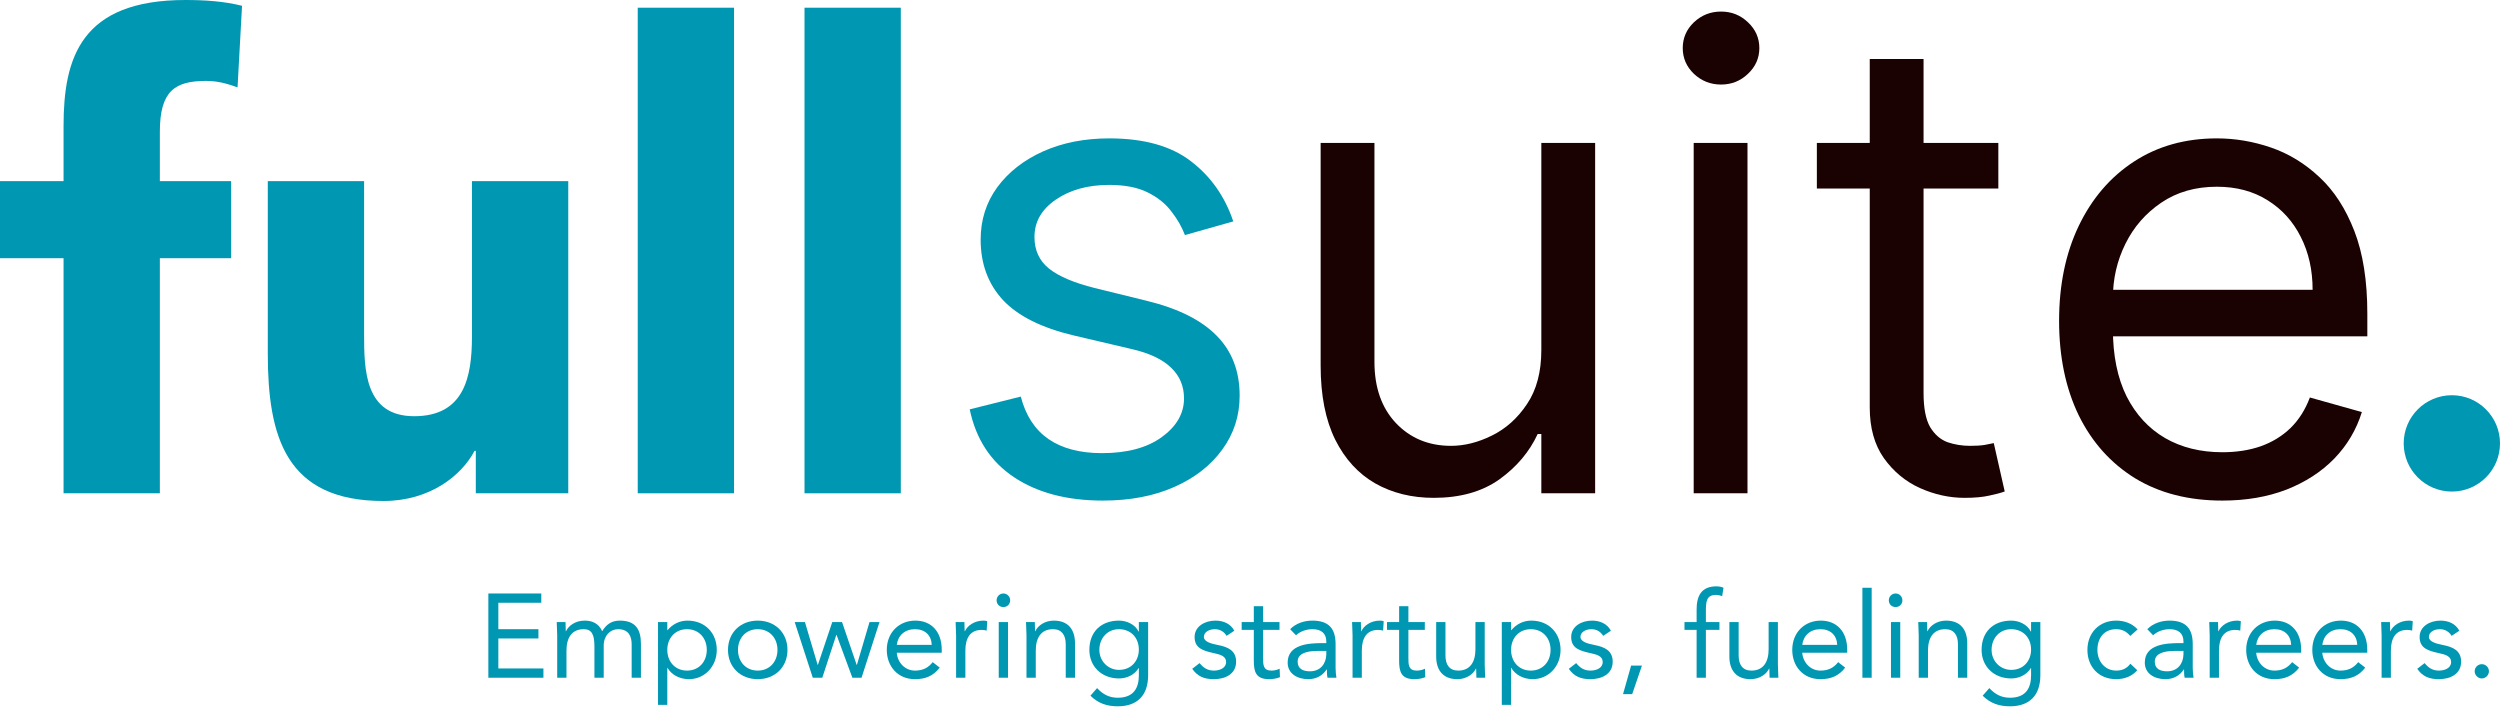
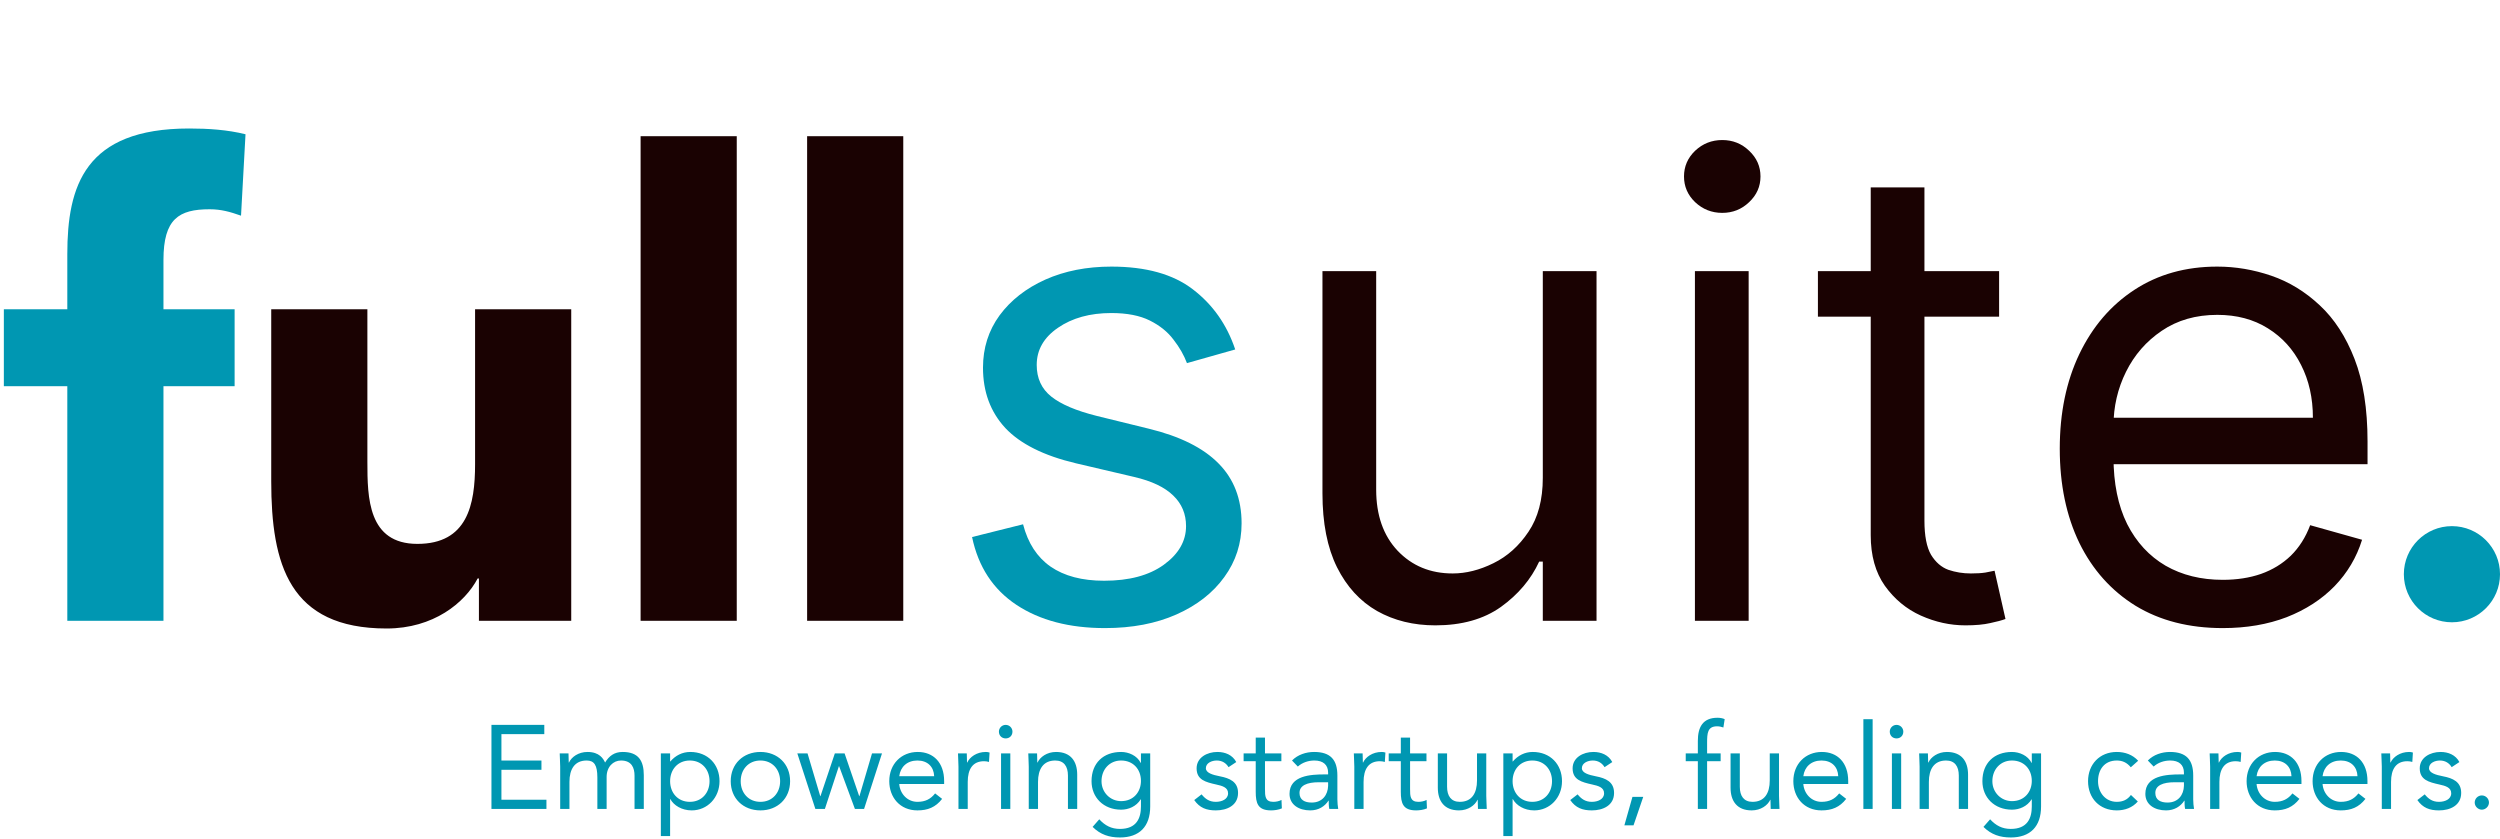
- <svg xmlns="http://www.w3.org/2000/svg" width="6796" height="1920" viewBox="0 0 6796 1920" fill="none">
-   <path d="M172.78 1340.95V701.903H0V492.38H172.78V342.221C172.78 157.142 219.901 0 504.377 0C556.735 0 609.092 3.492 657.959 15.714L645.742 237.46C616.073 226.984 591.64 219.999 560.225 219.999C476.453 219.999 434.567 246.19 434.567 357.936V492.38H628.29V701.903H434.567V1340.95H172.78Z" fill="#0097B2" />
-   <path d="M1544.75 492.38V1340.95H1293.43V1225.71H1289.94C1255.04 1292.06 1169.52 1361.9 1042.12 1361.9C776.84 1361.9 727.973 1187.3 727.973 960.315V492.38H989.761V907.934C989.761 1005.71 991.506 1131.43 1125.89 1131.43C1262.02 1131.43 1282.96 1024.92 1282.96 914.918V492.38H1544.75Z" fill="#0097B2" />
-   <path d="M1733.62 1340.95V20.952H1995.41V1340.95H1733.62Z" fill="#0097B2" />
-   <path d="M2186.97 1340.95V20.952H2448.76V1340.95H2186.97Z" fill="#0097B2" />
-   <path d="M3352.51 601.864L3221.12 639.066C3212.86 617.158 3200.67 595.87 3184.56 575.202C3168.86 554.121 3147.37 536.76 3120.1 523.119C3092.83 509.478 3057.92 502.657 3015.36 502.657C2957.1 502.657 2908.56 516.092 2869.72 542.96C2831.29 569.415 2812.08 603.104 2812.08 644.026C2812.08 680.402 2825.3 709.13 2851.74 730.212C2878.19 751.293 2919.5 768.861 2975.7 782.915L3117 817.637C3202.12 838.305 3265.54 869.927 3307.27 912.503C3349 954.665 3369.86 1009.02 3369.86 1075.57C3369.86 1130.14 3354.16 1178.91 3322.76 1221.9C3291.77 1264.89 3248.39 1298.79 3192.61 1323.59C3136.83 1348.39 3071.97 1360.79 2998.01 1360.79C2900.91 1360.79 2820.55 1339.71 2756.92 1297.55C2693.29 1255.38 2653.01 1193.79 2636.07 1112.78L2774.89 1078.05C2788.11 1129.31 2813.11 1167.75 2849.88 1193.38C2887.07 1219.01 2935.62 1231.82 2995.53 1231.82C3063.7 1231.82 3117.83 1217.35 3157.91 1188.42C3198.4 1159.07 3218.64 1123.94 3218.64 1083.01C3218.64 1049.94 3207.07 1022.25 3183.94 999.928C3160.8 977.193 3125.26 960.246 3077.34 949.085L2918.68 911.883C2831.5 891.215 2767.46 859.18 2726.55 815.777C2686.06 771.961 2665.81 717.191 2665.81 651.467C2665.81 597.73 2680.9 550.194 2711.06 508.858C2741.63 467.522 2783.16 435.073 2835.63 411.512C2888.52 387.95 2948.43 376.17 3015.36 376.17C3109.56 376.17 3183.52 396.838 3237.24 438.174C3291.36 479.509 3329.79 534.073 3352.51 601.864Z" fill="#0097B2" />
-   <path d="M4189.96 951.565V388.57H4336.23V1340.95H4189.96V1179.74H4180.05C4157.74 1228.1 4123.03 1269.23 4075.93 1303.13C4028.83 1336.61 3969.33 1353.35 3897.44 1353.35C3837.94 1353.35 3785.05 1340.33 3738.78 1314.29C3692.5 1287.83 3656.14 1248.15 3629.7 1195.24C3603.26 1141.92 3590.03 1074.75 3590.03 993.728V388.57H3736.3V983.807C3736.3 1053.25 3755.72 1108.64 3794.56 1149.98C3833.81 1191.31 3883.8 1211.98 3944.54 1211.98C3980.9 1211.98 4017.88 1202.68 4055.48 1184.08C4093.49 1165.48 4125.3 1136.96 4150.92 1098.51C4176.95 1060.07 4189.96 1011.09 4189.96 951.565Z" fill="#1A0202" />
-   <path d="M4604.12 1340.95V388.57H4750.38V1340.95H4604.12ZM4678.49 229.841C4649.98 229.841 4625.4 220.127 4604.74 200.699C4584.49 181.271 4574.37 157.916 4574.37 130.635C4574.37 103.353 4584.49 79.998 4604.74 60.57C4625.4 41.142 4649.98 31.428 4678.49 31.428C4707 31.428 4731.38 41.142 4751.62 60.57C4772.28 79.998 4782.61 103.353 4782.61 130.635C4782.61 157.916 4772.28 181.271 4751.62 200.699C4731.38 220.127 4707 229.841 4678.49 229.841Z" fill="#1A0202" />
-   <path d="M5432.28 388.57V512.578H4938.95V388.57H5432.28ZM5082.73 160.396H5229V1068.13C5229 1109.47 5234.99 1140.47 5246.97 1161.14C5259.36 1181.39 5275.06 1195.03 5294.07 1202.06C5313.49 1208.67 5333.94 1211.98 5355.43 1211.98C5371.54 1211.98 5384.76 1211.15 5395.09 1209.5C5405.42 1207.43 5413.68 1205.78 5419.88 1204.54L5449.63 1335.99C5439.71 1339.71 5425.87 1343.43 5408.11 1347.15C5390.34 1351.28 5367.82 1353.35 5340.55 1353.35C5299.23 1353.35 5258.74 1344.46 5219.08 1326.69C5179.83 1308.91 5147.19 1281.84 5121.16 1245.46C5095.54 1209.09 5082.73 1163.2 5082.73 1107.81V160.396Z" fill="#1A0202" />
-   <path d="M6041.19 1360.79C5949.47 1360.79 5870.35 1340.54 5803.82 1300.03C5737.72 1259.1 5686.69 1202.06 5650.74 1128.9C5615.21 1055.32 5597.44 969.753 5597.44 872.2C5597.44 774.648 5615.21 688.669 5650.74 614.264C5686.69 539.446 5736.68 481.163 5800.73 439.414C5865.18 397.251 5940.38 376.17 6026.32 376.17C6075.9 376.17 6124.86 384.437 6173.2 400.971C6221.54 417.506 6265.55 444.374 6305.21 481.576C6344.88 518.365 6376.48 567.141 6400.03 627.905C6423.59 688.669 6435.36 763.487 6435.36 852.359V914.363H5701.56V787.875H6286.62C6286.62 734.138 6275.88 686.189 6254.39 644.026C6233.32 601.864 6203.16 568.588 6163.91 544.2C6125.07 519.812 6079.21 507.618 6026.32 507.618C5968.06 507.618 5917.65 522.085 5875.1 551.021C5832.95 579.542 5800.52 616.745 5777.79 662.627C5755.07 708.51 5743.71 757.7 5743.71 810.196V894.522C5743.71 966.446 5756.1 1027.42 5780.89 1077.43C5806.1 1127.04 5841.01 1164.86 5885.63 1190.9C5930.26 1216.53 5982.11 1229.34 6041.19 1229.34C6079.62 1229.34 6114.32 1223.97 6145.31 1213.22C6176.71 1202.06 6203.78 1185.53 6226.5 1163.62C6249.23 1141.3 6266.79 1113.6 6279.18 1080.53L6420.49 1120.22C6405.61 1168.17 6380.62 1210.33 6345.5 1246.7C6310.38 1282.67 6266.99 1310.77 6215.35 1331.03C6163.7 1350.87 6105.65 1360.79 6041.19 1360.79Z" fill="#1A0202" />
-   <path d="M6796 1205.31C6796 1277.63 6737.4 1336.26 6665.11 1336.26C6592.82 1336.26 6534.21 1277.63 6534.21 1205.31C6534.21 1132.99 6592.82 1074.36 6665.11 1074.36C6737.4 1074.36 6796 1132.99 6796 1205.31Z" fill="#0097B2" />
-   <path d="M1327.54 1842.36V1613.33H1471.43V1638.56H1354.7V1710.38H1463.67V1735.61H1354.7V1817.13H1477.25V1842.36H1327.54Z" fill="#0097B2" />
-   <path d="M1514.69 1842.36V1726.88C1514.69 1712.96 1513.39 1701 1513.39 1690.97H1537.32C1537.32 1699.05 1537.97 1707.47 1537.97 1715.88H1538.61C1545.41 1701 1564.16 1687.09 1589.06 1687.09C1621.72 1687.09 1632.06 1705.52 1636.91 1715.88C1647.91 1698.08 1661.81 1687.09 1684.77 1687.09C1728.1 1687.09 1742.32 1711.35 1742.32 1750.49V1842.36H1717.1V1751.78C1717.1 1730.76 1709.67 1710.38 1680.24 1710.38C1658.9 1710.38 1641.12 1727.85 1641.12 1755.02V1842.36H1615.89V1756.64C1615.89 1723.32 1607.49 1710.38 1586.79 1710.38C1554.14 1710.38 1539.91 1733.99 1539.91 1768.61V1842.36H1514.69Z" fill="#0097B2" />
-   <path d="M1788.74 1916.12V1690.97H1813.97V1712.97H1814.61C1828.52 1696.79 1846.95 1687.09 1868.93 1687.09C1916.47 1687.09 1948.48 1720.73 1948.48 1766.66C1948.48 1811.95 1915.17 1846.24 1872.82 1846.24C1845.65 1846.24 1823.99 1832.66 1814.61 1815.51H1813.97V1916.12H1788.74ZM1813.97 1766.66C1813.97 1798.37 1834.98 1822.95 1867.64 1822.95C1900.3 1822.95 1921.32 1798.37 1921.32 1766.66C1921.32 1734.96 1900.3 1710.38 1867.64 1710.38C1834.98 1710.38 1813.97 1734.96 1813.97 1766.66Z" fill="#0097B2" />
-   <path d="M1978.98 1766.66C1978.98 1719.43 2013.25 1687.09 2059.82 1687.09C2106.38 1687.09 2140.65 1719.43 2140.65 1766.66C2140.65 1813.89 2106.38 1846.24 2059.82 1846.24C2013.25 1846.24 1978.98 1813.89 1978.98 1766.66ZM2006.14 1766.66C2006.14 1798.37 2027.16 1822.95 2059.82 1822.95C2092.47 1822.95 2113.49 1798.37 2113.49 1766.66C2113.49 1734.96 2092.47 1710.38 2059.82 1710.38C2027.16 1710.38 2006.14 1734.96 2006.14 1766.66Z" fill="#0097B2" />
-   <path d="M2390.84 1690.97L2342.02 1842.36H2317.12L2274.11 1725.9H2273.47L2235.31 1842.36H2209.45L2160.3 1690.97H2188.1L2222.7 1807.42H2223.35L2262.47 1690.97H2288.99L2328.76 1807.42H2329.41L2363.68 1690.97H2390.84Z" fill="#0097B2" />
-   <path d="M2535.45 1799.98L2554.53 1814.87C2536.74 1837.83 2515.4 1846.24 2487.27 1846.24C2439.74 1846.24 2410.64 1810.66 2410.64 1766.66C2410.64 1719.76 2443.62 1687.09 2488.24 1687.09C2530.92 1687.09 2560.02 1716.2 2560.02 1766.34V1774.43H2437.8C2439.74 1800.63 2459.78 1822.95 2487.27 1822.95C2508.93 1822.95 2523.48 1815.19 2535.45 1799.98ZM2437.8 1753.08H2532.86C2531.89 1727.52 2515.08 1710.38 2487.27 1710.38C2459.46 1710.38 2441.03 1727.52 2437.8 1753.08Z" fill="#0097B2" />
-   <path d="M2599.04 1842.36V1726.88C2599.04 1712.96 2597.75 1701 2597.75 1690.97H2621.67C2621.67 1699.05 2622.32 1707.47 2622.32 1715.88H2622.97C2629.76 1701 2648.51 1687.09 2673.41 1687.09C2676.64 1687.09 2680.2 1687.41 2683.76 1688.7L2682.14 1714.26C2677.94 1712.97 2673.09 1712.32 2668.56 1712.32C2637.84 1712.32 2624.26 1733.99 2624.26 1768.61V1842.36H2599.04Z" fill="#0097B2" />
-   <path d="M2714.98 1842.36V1690.97H2740.2V1842.36H2714.98ZM2709.16 1631.77C2709.16 1621.74 2717.24 1613.33 2727.59 1613.33C2737.94 1613.33 2746.02 1621.74 2746.02 1631.77C2746.02 1642.44 2738.26 1650.21 2727.59 1650.21C2716.92 1650.21 2709.16 1642.44 2709.16 1631.77Z" fill="#0097B2" />
-   <path d="M2790.4 1842.36V1726.88C2790.4 1712.96 2789.1 1701 2789.1 1690.97H2813.03C2813.03 1699.05 2813.68 1707.47 2813.68 1715.88H2814.32C2821.11 1701 2839.87 1687.09 2864.77 1687.09C2904.54 1687.09 2922.32 1712.32 2922.32 1748.87V1842.36H2897.1V1751.46C2897.1 1726.23 2886.11 1710.38 2862.5 1710.38C2829.84 1710.38 2815.62 1733.99 2815.62 1768.61V1842.36H2790.4Z" fill="#0097B2" />
-   <path d="M3121.07 1690.97V1835.57C3121.07 1890.24 3091.65 1920 3038.62 1920C3009.19 1920 2985.59 1912.24 2964.25 1891.21L2982.36 1870.51C2998.2 1887.65 3015.34 1896.71 3038.62 1896.71C3083.89 1896.71 3095.85 1867.59 3095.85 1835.57V1816.16H3095.2C3083.24 1835.57 3061.9 1844.3 3041.85 1844.3C2994.32 1844.3 2961.34 1811.31 2961.34 1766.66C2961.34 1717.17 2993.67 1687.09 3041.85 1687.09C3062.22 1687.09 3085.18 1696.79 3095.2 1716.85H3095.85V1690.97H3121.07ZM2988.5 1766.66C2988.5 1797.4 3012.43 1821.01 3041.85 1821.01C3076.45 1821.01 3095.85 1795.13 3095.85 1766.02C3095.85 1733.35 3073.86 1710.38 3041.85 1710.38C3010.16 1710.38 2988.5 1734.96 2988.5 1766.66Z" fill="#0097B2" />
-   <path d="M3240.92 1818.1L3260.97 1802.57C3270.99 1814.86 3281.99 1822.95 3299.77 1822.95C3315.61 1822.95 3333.07 1816.16 3333.07 1799.66C3333.07 1783.49 3316.91 1779.28 3300.74 1775.72C3271.96 1769.25 3247.39 1763.11 3247.39 1731.73C3247.39 1702.29 3275.84 1687.09 3303.97 1687.09C3325.31 1687.09 3345.04 1695.17 3355.39 1714.58L3334.37 1728.49C3327.9 1717.82 3317.23 1710.38 3302.36 1710.38C3288.45 1710.38 3272.61 1717.17 3272.61 1731.4C3272.61 1744.02 3290.72 1749.52 3310.76 1753.4C3337.6 1758.58 3360.24 1768.28 3360.24 1798.69C3360.24 1832.98 3329.84 1846.24 3299.77 1846.24C3274.22 1846.24 3255.79 1839.45 3240.92 1818.1Z" fill="#0097B2" />
-   <path d="M3478.19 1690.97V1712.32H3433.56V1788.02C3433.56 1807.42 3433.89 1822.95 3456.2 1822.95C3463.64 1822.95 3471.72 1821.33 3478.51 1817.78L3479.48 1840.74C3470.75 1844.63 3459.43 1846.24 3450.06 1846.24C3414.16 1846.24 3408.34 1826.83 3408.34 1795.46V1712.32H3375.36V1690.97H3408.34V1647.94H3433.56V1690.97H3478.19Z" fill="#0097B2" />
-   <path d="M3522.99 1726.88L3507.15 1710.38C3522.67 1694.53 3545.3 1687.09 3567.29 1687.09C3611.91 1687.09 3630.67 1708.44 3630.67 1751.14V1816.16C3630.67 1824.89 3631.64 1834.6 3632.93 1842.36H3608.68C3607.06 1835.57 3607.06 1826.19 3607.06 1819.72H3606.41C3596.39 1835.25 3579.58 1846.24 3556.62 1846.24C3525.9 1846.24 3500.36 1830.72 3500.36 1801.28C3500.36 1751.14 3558.56 1748.23 3595.74 1748.23H3605.44V1743.7C3605.44 1721.7 3591.54 1710.38 3567.94 1710.38C3551.77 1710.38 3534.95 1715.88 3522.99 1726.88ZM3605.44 1769.58H3580.22C3548.21 1769.58 3527.52 1778.31 3527.52 1798.69C3527.52 1817.78 3541.74 1824.89 3560.82 1824.89C3589.92 1824.89 3604.8 1803.87 3605.44 1779.28V1769.58Z" fill="#0097B2" />
-   <path d="M3676.76 1842.36V1726.88C3676.76 1712.96 3675.47 1701 3675.47 1690.97H3699.39C3699.39 1699.05 3700.04 1707.47 3700.04 1715.88H3700.69C3707.48 1701 3726.23 1687.09 3751.13 1687.09C3754.36 1687.09 3757.92 1687.41 3761.48 1688.7L3759.86 1714.26C3755.66 1712.97 3750.81 1712.32 3746.28 1712.32C3715.56 1712.32 3701.98 1733.99 3701.98 1768.61V1842.36H3676.76Z" fill="#0097B2" />
-   <path d="M3873.21 1690.97V1712.32H3828.59V1788.02C3828.59 1807.42 3828.92 1822.95 3851.23 1822.95C3858.66 1822.95 3866.75 1821.33 3873.54 1817.78L3874.51 1840.74C3865.78 1844.63 3854.46 1846.24 3845.08 1846.24C3809.19 1846.24 3803.37 1826.83 3803.37 1795.46V1712.32H3770.39V1690.97H3803.37V1647.94H3828.59V1690.97H3873.21Z" fill="#0097B2" />
-   <path d="M4036.04 1690.97V1806.45C4036.04 1820.36 4037.33 1832.33 4037.33 1842.36H4013.41C4013.41 1834.27 4012.76 1825.86 4012.76 1817.45H4012.11C4005.32 1832.33 3986.57 1846.24 3961.67 1846.24C3921.9 1846.24 3904.11 1821.01 3904.11 1784.46V1690.97H3929.34V1781.87C3929.34 1807.1 3940.33 1822.95 3963.93 1822.95C3996.59 1822.95 4010.82 1799.34 4010.82 1764.72V1690.97H4036.04Z" fill="#0097B2" />
-   <path d="M4082.49 1916.12V1690.97H4107.71V1712.97H4108.36C4122.27 1696.79 4140.7 1687.09 4162.68 1687.09C4210.22 1687.09 4242.23 1720.73 4242.23 1766.66C4242.23 1811.95 4208.92 1846.24 4166.56 1846.24C4139.4 1846.24 4117.74 1832.66 4108.36 1815.51H4107.71V1916.12H4082.49ZM4107.71 1766.66C4107.71 1798.37 4128.73 1822.95 4161.39 1822.95C4194.05 1822.95 4215.07 1798.37 4215.07 1766.66C4215.07 1734.96 4194.05 1710.38 4161.39 1710.38C4128.73 1710.38 4107.71 1734.96 4107.71 1766.66Z" fill="#0097B2" />
-   <path d="M4264.64 1818.1L4284.69 1802.57C4294.72 1814.86 4305.71 1822.95 4323.49 1822.95C4339.34 1822.95 4356.8 1816.16 4356.8 1799.66C4356.8 1783.49 4340.63 1779.28 4324.46 1775.72C4295.69 1769.25 4271.11 1763.11 4271.11 1731.73C4271.11 1702.29 4299.57 1687.09 4327.7 1687.09C4349.04 1687.09 4368.76 1695.17 4379.11 1714.58L4358.09 1728.49C4351.62 1717.82 4340.95 1710.38 4326.08 1710.38C4312.18 1710.38 4296.33 1717.17 4296.33 1731.4C4296.33 1744.02 4314.44 1749.52 4334.49 1753.4C4361.33 1758.58 4383.96 1768.28 4383.96 1798.69C4383.96 1832.98 4353.57 1846.24 4323.49 1846.24C4297.95 1846.24 4279.52 1839.45 4264.64 1818.1Z" fill="#0097B2" />
-   <path d="M4463.43 1809.37L4436.92 1887H4412.02L4434.01 1809.37H4463.43Z" fill="#0097B2" />
-   <path d="M4612.06 1842.36V1712.32H4579.08V1690.97H4612.06V1657C4612.06 1620.12 4624.99 1593.92 4665.73 1593.92C4672.2 1593.92 4680.28 1595.21 4685.13 1597.8L4681.58 1620.45C4676.08 1618.51 4670.26 1617.21 4664.44 1617.21C4638.25 1617.21 4637.28 1636.3 4637.28 1662.5V1690.97H4674.14V1712.32H4637.28V1842.36H4612.06Z" fill="#0097B2" />
-   <path d="M4833.04 1690.97V1806.45C4833.04 1820.36 4834.34 1832.33 4834.34 1842.36H4810.41C4810.41 1834.27 4809.76 1825.86 4809.76 1817.45H4809.11C4802.32 1832.33 4783.57 1846.24 4758.67 1846.24C4718.9 1846.24 4701.12 1821.01 4701.12 1784.46V1690.97H4726.34V1781.87C4726.34 1807.1 4737.33 1822.95 4760.94 1822.95C4793.59 1822.95 4807.82 1799.34 4807.82 1764.72V1690.97H4833.04Z" fill="#0097B2" />
-   <path d="M4996.87 1799.98L5015.95 1814.87C4998.16 1837.83 4976.82 1846.24 4948.69 1846.24C4901.16 1846.24 4872.06 1810.66 4872.06 1766.66C4872.06 1719.76 4905.04 1687.09 4949.66 1687.09C4992.34 1687.09 5021.45 1716.2 5021.45 1766.34V1774.43H4899.22C4901.16 1800.63 4921.21 1822.95 4948.69 1822.95C4970.36 1822.95 4984.91 1815.19 4996.87 1799.98ZM4899.22 1753.08H4994.28C4993.31 1727.52 4976.5 1710.38 4948.69 1710.38C4920.88 1710.38 4902.45 1727.52 4899.22 1753.08Z" fill="#0097B2" />
-   <path d="M5062.73 1842.36V1597.8H5087.95V1842.36H5062.73Z" fill="#0097B2" />
-   <path d="M5140.4 1842.36V1690.97H5165.63V1842.36H5140.4ZM5134.58 1631.77C5134.58 1621.74 5142.67 1613.33 5153.02 1613.33C5163.36 1613.33 5171.45 1621.74 5171.45 1631.77C5171.45 1642.44 5163.69 1650.21 5153.02 1650.21C5142.34 1650.21 5134.58 1642.44 5134.58 1631.77Z" fill="#0097B2" />
-   <path d="M5215.82 1842.36V1726.88C5215.82 1712.96 5214.53 1701 5214.53 1690.97H5238.45C5238.45 1699.05 5239.1 1707.47 5239.1 1715.88H5239.75C5246.54 1701 5265.29 1687.09 5290.19 1687.09C5329.96 1687.09 5347.75 1712.32 5347.75 1748.87V1842.36H5322.52V1751.46C5322.52 1726.23 5311.53 1710.38 5287.93 1710.38C5255.27 1710.38 5241.04 1733.99 5241.04 1768.61V1842.36H5215.82Z" fill="#0097B2" />
-   <path d="M5546.5 1690.97V1835.57C5546.5 1890.24 5517.07 1920 5464.04 1920C5434.62 1920 5411.01 1912.24 5389.67 1891.21L5407.78 1870.51C5423.62 1887.65 5440.76 1896.71 5464.04 1896.71C5509.31 1896.71 5521.28 1867.59 5521.28 1835.57V1816.16H5520.63C5508.66 1835.57 5487.32 1844.3 5467.28 1844.3C5419.74 1844.3 5386.76 1811.31 5386.76 1766.66C5386.76 1717.17 5419.1 1687.09 5467.28 1687.09C5487.65 1687.09 5510.6 1696.79 5520.63 1716.85H5521.28V1690.97H5546.5ZM5413.92 1766.66C5413.92 1797.4 5437.85 1821.01 5467.28 1821.01C5501.87 1821.01 5521.28 1795.13 5521.28 1766.02C5521.28 1733.35 5499.29 1710.38 5467.28 1710.38C5435.59 1710.38 5413.92 1734.96 5413.92 1766.66Z" fill="#0097B2" />
-   <path d="M5810.88 1711.02L5790.83 1728.82C5780.16 1715.88 5767.88 1710.38 5752.68 1710.38C5718.73 1710.38 5701.59 1735.61 5701.59 1766.66C5701.59 1797.72 5721.96 1822.95 5752.68 1822.95C5769.17 1822.95 5781.78 1817.13 5791.16 1804.19L5809.91 1821.98C5795.36 1838.8 5774.67 1846.24 5752.68 1846.24C5705.79 1846.24 5674.43 1813.25 5674.43 1766.66C5674.43 1720.73 5706.12 1687.09 5752.68 1687.09C5774.99 1687.09 5795.68 1694.53 5810.88 1711.02Z" fill="#0097B2" />
-   <path d="M5853.05 1726.88L5837.21 1710.38C5852.73 1694.53 5875.36 1687.09 5897.35 1687.09C5941.97 1687.09 5960.73 1708.44 5960.73 1751.14V1816.16C5960.73 1824.89 5961.7 1834.6 5962.99 1842.36H5938.74C5937.12 1835.57 5937.12 1826.19 5937.12 1819.72H5936.48C5926.45 1835.25 5909.64 1846.24 5886.68 1846.24C5855.96 1846.24 5830.42 1830.72 5830.42 1801.28C5830.42 1751.14 5888.62 1748.23 5925.81 1748.23H5935.51V1743.7C5935.51 1721.7 5921.6 1710.38 5898 1710.38C5881.83 1710.38 5865.02 1715.88 5853.05 1726.88ZM5935.51 1769.58H5910.29C5878.27 1769.58 5857.58 1778.31 5857.58 1798.69C5857.58 1817.78 5871.81 1824.89 5890.88 1824.89C5919.99 1824.89 5934.86 1803.87 5935.51 1779.28V1769.58Z" fill="#0097B2" />
-   <path d="M6006.82 1842.36V1726.88C6006.82 1712.96 6005.53 1701 6005.53 1690.97H6029.46C6029.46 1699.05 6030.1 1707.47 6030.1 1715.88H6030.75C6037.54 1701 6056.29 1687.09 6081.19 1687.09C6084.43 1687.09 6087.98 1687.41 6091.54 1688.7L6089.92 1714.26C6085.72 1712.97 6080.87 1712.32 6076.34 1712.32C6045.62 1712.32 6032.04 1733.99 6032.04 1768.61V1842.36H6006.82Z" fill="#0097B2" />
-   <path d="M6230.9 1799.98L6249.98 1814.87C6232.19 1837.83 6210.85 1846.24 6182.72 1846.24C6135.19 1846.24 6106.08 1810.66 6106.08 1766.66C6106.08 1719.76 6139.07 1687.09 6183.69 1687.09C6226.37 1687.09 6255.47 1716.2 6255.47 1766.34V1774.43H6133.25C6135.19 1800.63 6155.23 1822.95 6182.72 1822.95C6204.38 1822.95 6218.93 1815.19 6230.9 1799.98ZM6133.25 1753.08H6228.31C6227.34 1727.52 6210.53 1710.38 6182.72 1710.38C6154.91 1710.38 6136.48 1727.52 6133.25 1753.08Z" fill="#0097B2" />
-   <path d="M6410.57 1799.98L6429.65 1814.87C6411.86 1837.83 6390.52 1846.24 6362.39 1846.24C6314.86 1846.24 6285.76 1810.66 6285.76 1766.66C6285.76 1719.76 6318.74 1687.09 6363.36 1687.09C6406.04 1687.09 6435.14 1716.2 6435.14 1766.34V1774.43H6312.92C6314.86 1800.63 6334.91 1822.95 6362.39 1822.95C6384.06 1822.95 6398.61 1815.19 6410.57 1799.98ZM6312.92 1753.08H6407.98C6407.01 1727.52 6390.2 1710.38 6362.39 1710.38C6334.58 1710.38 6316.15 1727.52 6312.92 1753.08Z" fill="#0097B2" />
-   <path d="M6474.16 1842.36V1726.88C6474.16 1712.96 6472.87 1701 6472.87 1690.97H6496.8C6496.8 1699.05 6497.44 1707.47 6497.44 1715.88H6498.09C6504.88 1701 6523.63 1687.09 6548.53 1687.09C6551.76 1687.09 6555.32 1687.41 6558.88 1688.7L6557.26 1714.26C6553.06 1712.97 6548.21 1712.32 6543.68 1712.32C6512.96 1712.32 6499.38 1733.99 6499.38 1768.61V1842.36H6474.16Z" fill="#0097B2" />
-   <path d="M6571.02 1818.1L6591.07 1802.57C6601.1 1814.86 6612.09 1822.95 6629.87 1822.95C6645.72 1822.95 6663.18 1816.16 6663.18 1799.66C6663.18 1783.49 6647.01 1779.28 6630.84 1775.72C6602.07 1769.25 6577.49 1763.11 6577.49 1731.73C6577.49 1702.29 6605.95 1687.09 6634.08 1687.09C6655.42 1687.09 6675.14 1695.17 6685.49 1714.58L6664.47 1728.49C6658 1717.82 6647.33 1710.38 6632.46 1710.38C6618.56 1710.38 6602.71 1717.17 6602.71 1731.4C6602.71 1744.02 6620.82 1749.52 6640.87 1753.4C6667.7 1758.58 6690.34 1768.28 6690.34 1798.69C6690.34 1832.98 6659.94 1846.24 6629.87 1846.24C6604.33 1846.24 6585.9 1839.45 6571.02 1818.1Z" fill="#0097B2" />
-   <path d="M6746.53 1805.48C6757.2 1805.48 6765.93 1814.22 6765.93 1824.89C6765.93 1835.57 6756.55 1844.3 6746.53 1844.3C6736.51 1844.3 6727.13 1835.57 6727.13 1824.89C6727.13 1814.22 6735.86 1805.48 6746.53 1805.48Z" fill="#0097B2" />
+ <svg xmlns="http://www.w3.org/2000/svg" width="1866" height="626" viewBox="0 0 1866 626" fill="none">
+   <path d="M50.239 463.368V288.251H2.871V230.836H50.239V189.688C50.239 138.971 63.157 95.909 141.146 95.909C155.5 95.909 169.854 96.866 183.251 100.216L179.902 160.98C171.768 158.109 165.069 156.196 156.457 156.196C133.491 156.196 122.008 163.373 122.008 193.994V230.836H175.117V288.251H122.008V463.368H50.239ZM921.964 260.837L885.944 271.032C883.679 265.028 880.337 259.195 875.919 253.531C871.615 247.754 865.725 242.997 858.249 239.259C850.773 235.521 841.201 233.652 829.534 233.652C813.563 233.652 800.254 237.333 789.606 244.696C779.072 251.945 773.805 261.177 773.805 272.391C773.805 282.359 777.429 290.231 784.679 296.008C791.928 301.785 803.255 306.599 818.66 310.451L857.399 319.965C880.733 325.629 898.121 334.294 909.561 345.961C921.002 357.515 926.722 372.41 926.722 390.647C926.722 405.599 922.418 418.965 913.809 430.746C905.313 442.526 893.42 451.814 878.128 458.61C862.836 465.407 845.053 468.805 824.777 468.805C798.158 468.805 776.127 463.028 758.683 451.474C741.239 439.921 730.195 423.043 725.551 400.842L763.61 391.327C767.235 405.373 774.088 415.907 784.169 422.93C794.363 429.953 807.673 433.464 824.097 433.464C842.787 433.464 857.626 429.5 868.613 421.57C879.714 413.528 885.264 403.9 885.264 392.686C885.264 383.624 882.093 376.035 875.749 369.918C869.406 363.688 859.665 359.044 846.525 355.986L803.029 345.791C779.128 340.128 761.571 331.349 750.357 319.456C739.257 307.449 733.706 292.44 733.706 274.43C733.706 259.705 737.841 246.678 746.109 235.351C754.492 224.024 765.875 215.132 780.261 208.675C794.76 202.219 811.184 198.991 829.534 198.991C855.36 198.991 875.636 204.654 890.362 215.982C905.2 227.309 915.735 242.261 921.964 260.837Z" fill="#0097B2" />
+   <path d="M426.365 230.836V463.368H357.467V431.789H356.51C346.941 449.971 323.496 469.109 288.568 469.109C215.842 469.109 202.445 421.263 202.445 359.063V230.836H274.215V344.709C274.215 371.503 274.693 405.953 311.535 405.953C348.855 405.953 354.596 376.766 354.596 346.623V230.836H426.365ZM478.144 463.368V101.651H549.913V463.368H478.144ZM602.432 463.368V101.651H674.201V463.368H602.432ZM1151.55 356.666V202.389H1191.65V463.368H1151.55V419.192H1148.83C1142.72 432.445 1133.2 443.715 1120.29 453.004C1107.38 462.179 1091.07 466.766 1071.36 466.766C1055.05 466.766 1040.55 463.198 1027.86 456.062C1015.17 448.812 1005.21 437.938 997.956 423.439C990.706 408.827 987.082 390.421 987.082 368.219V202.389H1027.18V365.501C1027.18 384.531 1032.5 399.709 1043.15 411.036C1053.91 422.363 1067.62 428.027 1084.27 428.027C1094.24 428.027 1104.38 425.478 1114.68 420.381C1125.1 415.284 1133.83 407.468 1140.85 396.934C1147.98 386.399 1151.55 372.977 1151.55 356.666ZM1265.09 463.368V202.389H1305.19V463.368H1265.09ZM1285.48 158.892C1277.67 158.892 1270.93 156.23 1265.26 150.907C1259.71 145.583 1256.94 139.183 1256.94 131.707C1256.94 124.231 1259.71 117.831 1265.26 112.507C1270.93 107.184 1277.67 104.522 1285.48 104.522C1293.3 104.522 1299.98 107.184 1305.53 112.507C1311.2 117.831 1314.03 124.231 1314.03 131.707C1314.03 139.183 1311.2 145.583 1305.53 150.907C1299.98 156.23 1293.3 158.892 1285.48 158.892ZM1492.13 202.389V236.371H1356.89V202.389H1492.13ZM1396.31 139.863H1436.4V388.608C1436.4 399.936 1438.05 408.431 1441.33 414.095C1444.73 419.645 1449.03 423.383 1454.24 425.308C1459.57 427.121 1465.18 428.027 1471.07 428.027C1475.48 428.027 1479.11 427.8 1481.94 427.347C1484.77 426.781 1487.04 426.328 1488.74 425.988L1496.89 462.009C1494.17 463.028 1490.38 464.048 1485.51 465.067C1480.64 466.2 1474.46 466.766 1466.99 466.766C1455.66 466.766 1444.56 464.331 1433.69 459.46C1422.92 454.589 1413.98 447.17 1406.84 437.202C1399.82 427.234 1396.31 414.661 1396.31 399.482V139.863ZM1659.07 468.805C1633.92 468.805 1612.23 463.255 1593.99 452.154C1575.87 440.94 1561.88 425.308 1552.03 405.259C1542.29 385.097 1537.41 361.65 1537.41 334.917C1537.41 308.185 1542.29 284.624 1552.03 264.235C1561.88 243.733 1575.59 227.762 1593.14 216.321C1610.81 204.768 1631.43 198.991 1654.99 198.991C1668.58 198.991 1682.01 201.256 1695.26 205.787C1708.51 210.318 1720.58 217.681 1731.45 227.875C1742.32 237.956 1750.99 251.322 1757.45 267.973C1763.9 284.624 1767.13 305.127 1767.13 329.48V346.471H1565.96V311.81H1726.35C1726.35 297.084 1723.41 283.945 1717.52 272.391C1711.74 260.837 1703.47 251.719 1692.71 245.036C1682.06 238.353 1669.49 235.011 1654.99 235.011C1639.02 235.011 1625.2 238.976 1613.53 246.905C1601.98 254.721 1593.09 264.915 1586.86 277.488C1580.63 290.062 1577.51 303.541 1577.51 317.926V341.034C1577.51 360.743 1580.91 377.451 1587.71 391.157C1594.62 404.75 1604.19 415.114 1616.42 422.25C1628.66 429.273 1642.87 432.784 1659.07 432.784C1669.6 432.784 1679.12 431.312 1687.61 428.367C1696.22 425.308 1703.64 420.778 1709.87 414.774C1716.1 408.657 1720.92 401.068 1724.31 392.006L1763.05 402.881C1758.97 416.02 1752.12 427.574 1742.49 437.542C1732.87 447.397 1720.97 455.099 1706.81 460.649C1692.65 466.086 1676.74 468.805 1659.07 468.805Z" fill="#1A0202" />
+   <circle cx="1830.12" cy="428.591" r="35.885" fill="#0097B2" />
+   <path d="M366.818 603.812V541.051H406.265V547.965H374.264V567.645H404.138V574.559H374.264V596.898H407.861V603.812H366.818ZM418.124 603.812V572.166C418.124 568.354 417.769 565.074 417.769 562.326H424.329C424.329 564.542 424.506 566.847 424.506 569.152H424.683C426.545 565.074 431.686 561.262 438.512 561.262C447.465 561.262 450.302 566.315 451.632 569.152C454.646 564.276 458.458 561.262 464.751 561.262C476.63 561.262 480.53 567.911 480.53 578.637V603.812H473.616V578.992C473.616 573.23 471.577 567.645 463.51 567.645C457.66 567.645 452.784 572.432 452.784 579.878V603.812H445.87V580.321C445.87 571.191 443.565 567.645 437.892 567.645C428.938 567.645 425.038 574.116 425.038 583.601V603.812H418.124ZM493.257 624.024V562.326H500.171V568.354H500.348C504.16 563.922 509.213 561.262 515.241 561.262C528.272 561.262 537.048 570.482 537.048 583.069C537.048 595.48 527.917 604.876 516.305 604.876C508.858 604.876 502.919 601.153 500.348 596.455H500.171V624.024H493.257ZM500.171 583.069C500.171 591.757 505.933 598.494 514.886 598.494C523.84 598.494 529.602 591.757 529.602 583.069C529.602 574.382 523.84 567.645 514.886 567.645C505.933 567.645 500.171 574.382 500.171 583.069ZM545.41 583.069C545.41 570.127 554.806 561.262 567.571 561.262C580.336 561.262 589.733 570.127 589.733 583.069C589.733 596.012 580.336 604.876 567.571 604.876C554.806 604.876 545.41 596.012 545.41 583.069ZM552.856 583.069C552.856 591.757 558.618 598.494 567.571 598.494C576.524 598.494 582.286 591.757 582.286 583.069C582.286 574.382 576.524 567.645 567.571 567.645C558.618 567.645 552.856 574.382 552.856 583.069ZM658.323 562.326L644.937 603.812H638.111L626.321 571.9H626.144L615.684 603.812H608.592L595.118 562.326H602.742L612.227 594.239H612.404L623.13 562.326H630.399L641.303 594.239H641.48L650.876 562.326H658.323ZM697.966 592.2L703.196 596.278C698.321 602.571 692.47 604.876 684.758 604.876C671.727 604.876 663.749 595.125 663.749 583.069C663.749 570.216 672.791 561.262 685.024 561.262C696.725 561.262 704.703 569.241 704.703 582.981V585.197H671.195C671.727 592.377 677.223 598.494 684.758 598.494C690.697 598.494 694.686 596.366 697.966 592.2ZM671.195 579.346H697.257C696.991 572.343 692.381 567.645 684.758 567.645C677.134 567.645 672.081 572.343 671.195 579.346ZM715.4 603.812V572.166C715.4 568.354 715.045 565.074 715.045 562.326H721.605C721.605 564.542 721.782 566.847 721.782 569.152H721.959C723.821 565.074 728.962 561.262 735.788 561.262C736.675 561.262 737.65 561.351 738.625 561.706L738.182 568.709C737.029 568.354 735.7 568.177 734.459 568.177C726.037 568.177 722.314 574.116 722.314 583.601V603.812H715.4ZM747.185 603.812V562.326H754.099V603.812H747.185ZM745.589 546.104C745.589 543.356 747.805 541.051 750.642 541.051C753.479 541.051 755.695 543.356 755.695 546.104C755.695 549.029 753.567 551.157 750.642 551.157C747.717 551.157 745.589 549.029 745.589 546.104ZM767.86 603.812V572.166C767.86 568.354 767.506 565.074 767.506 562.326H774.065C774.065 564.542 774.243 566.847 774.243 569.152H774.42C776.281 565.074 781.423 561.262 788.249 561.262C799.152 561.262 804.028 568.177 804.028 578.194V603.812H797.113V578.903C797.113 571.989 794.099 567.645 787.628 567.645C778.675 567.645 774.774 574.116 774.774 583.601V603.812H767.86ZM858.515 562.326V601.951C858.515 616.932 850.448 625.088 835.911 625.088C827.844 625.088 821.373 622.96 815.522 617.198L820.486 611.525C824.83 616.223 829.528 618.705 835.911 618.705C848.321 618.705 851.601 610.727 851.601 601.951V596.632H851.424C848.144 601.951 842.293 604.344 836.797 604.344C823.766 604.344 814.724 595.302 814.724 583.069C814.724 569.506 823.589 561.262 836.797 561.262C842.382 561.262 848.676 563.922 851.424 569.418H851.601V562.326H858.515ZM822.17 583.069C822.17 591.491 828.73 597.962 836.797 597.962C846.282 597.962 851.601 590.87 851.601 582.892C851.601 573.939 845.573 567.645 836.797 567.645C828.11 567.645 822.17 574.382 822.17 583.069ZM891.372 597.164L896.868 592.909C899.616 596.278 902.63 598.494 907.505 598.494C911.849 598.494 916.636 596.632 916.636 592.111C916.636 587.679 912.204 586.527 907.771 585.551C899.882 583.778 893.145 582.094 893.145 573.496C893.145 565.429 900.946 561.262 908.658 561.262C914.508 561.262 919.916 563.479 922.753 568.797L916.991 572.609C915.218 569.684 912.292 567.645 908.215 567.645C904.403 567.645 900.059 569.506 900.059 573.407C900.059 576.864 905.023 578.371 910.519 579.435C917.877 580.853 924.082 583.513 924.082 591.845C924.082 601.242 915.749 604.876 907.505 604.876C900.502 604.876 895.45 603.015 891.372 597.164ZM956.419 562.326V568.177H944.185V588.92C944.185 594.239 944.274 598.494 950.391 598.494C952.43 598.494 954.646 598.051 956.507 597.075L956.773 603.369C954.38 604.433 951.277 604.876 948.706 604.876C938.867 604.876 937.271 599.557 937.271 590.959V568.177H928.229V562.326H937.271V550.536H944.185V562.326H956.419ZM968.702 572.166L964.358 567.645C968.613 563.301 974.818 561.262 980.846 561.262C993.079 561.262 998.221 567.113 998.221 578.814V596.632C998.221 599.026 998.487 601.685 998.841 603.812H992.193C991.75 601.951 991.75 599.38 991.75 597.607H991.572C988.824 601.862 984.215 604.876 977.921 604.876C969.499 604.876 962.496 600.621 962.496 592.554C962.496 578.814 978.453 578.016 988.647 578.016H991.306V576.775C991.306 570.748 987.495 567.645 981.023 567.645C976.591 567.645 971.982 569.152 968.702 572.166ZM991.306 583.867H984.392C975.616 583.867 969.943 586.261 969.943 591.845C969.943 597.075 973.843 599.026 979.073 599.026C987.051 599.026 991.129 593.264 991.306 586.527V583.867ZM1010.86 603.812V572.166C1010.86 568.354 1010.5 565.074 1010.5 562.326H1017.06C1017.06 564.542 1017.24 566.847 1017.24 569.152H1017.42C1019.28 565.074 1024.42 561.262 1031.25 561.262C1032.13 561.262 1033.11 561.351 1034.08 561.706L1033.64 568.709C1032.49 568.354 1031.16 568.177 1029.92 568.177C1021.5 568.177 1017.77 574.116 1017.77 583.601V603.812H1010.86ZM1064.72 562.326V568.177H1052.48V588.92C1052.48 594.239 1052.57 598.494 1058.69 598.494C1060.73 598.494 1062.94 598.051 1064.8 597.075L1065.07 603.369C1062.68 604.433 1059.57 604.876 1057 604.876C1047.16 604.876 1045.57 599.557 1045.57 590.959V568.177H1036.53V562.326H1045.57V550.536H1052.48V562.326H1064.72ZM1109.35 562.326V593.973C1109.35 597.785 1109.71 601.064 1109.71 603.812H1103.15C1103.15 601.596 1102.97 599.292 1102.97 596.987H1102.79C1100.93 601.064 1095.79 604.876 1088.97 604.876C1078.06 604.876 1073.19 597.962 1073.19 587.945V562.326H1080.1V587.236C1080.1 594.15 1083.12 598.494 1089.59 598.494C1098.54 598.494 1102.44 592.023 1102.44 582.537V562.326H1109.35ZM1122.09 624.024V562.326H1129V568.354H1129.18C1132.99 563.922 1138.05 561.262 1144.07 561.262C1157.11 561.262 1165.88 570.482 1165.88 583.069C1165.88 595.48 1156.75 604.876 1145.14 604.876C1137.69 604.876 1131.75 601.153 1129.18 596.455H1129V624.024H1122.09ZM1129 583.069C1129 591.757 1134.77 598.494 1143.72 598.494C1152.67 598.494 1158.43 591.757 1158.43 583.069C1158.43 574.382 1152.67 567.645 1143.72 567.645C1134.77 567.645 1129 574.382 1129 583.069ZM1172.03 597.164L1177.52 592.909C1180.27 596.278 1183.28 598.494 1188.16 598.494C1192.5 598.494 1197.29 596.632 1197.29 592.111C1197.29 587.679 1192.86 586.527 1188.43 585.551C1180.54 583.778 1173.8 582.094 1173.8 573.496C1173.8 565.429 1181.6 561.262 1189.31 561.262C1195.16 561.262 1200.57 563.479 1203.41 568.797L1197.65 572.609C1195.87 569.684 1192.95 567.645 1188.87 567.645C1185.06 567.645 1180.71 569.506 1180.71 573.407C1180.71 576.864 1185.68 578.371 1191.17 579.435C1198.53 580.853 1204.74 583.513 1204.74 591.845C1204.74 601.242 1196.4 604.876 1188.16 604.876C1181.16 604.876 1176.1 603.015 1172.03 597.164ZM1226.52 594.771L1219.26 616.046H1212.43L1218.46 594.771H1226.52ZM1267.27 603.812V568.177H1258.23V562.326H1267.27V553.018C1267.27 542.913 1270.82 535.732 1281.99 535.732C1283.76 535.732 1285.97 536.087 1287.3 536.796L1286.33 543.001C1284.82 542.469 1283.23 542.115 1281.63 542.115C1274.45 542.115 1274.18 547.345 1274.18 554.525V562.326H1284.29V568.177H1274.18V603.812H1267.27ZM1327.85 562.326V593.973C1327.85 597.785 1328.21 601.064 1328.21 603.812H1321.65C1321.65 601.596 1321.47 599.292 1321.47 596.987H1321.29C1319.43 601.064 1314.29 604.876 1307.46 604.876C1296.56 604.876 1291.69 597.962 1291.69 587.945V562.326H1298.6V587.236C1298.6 594.15 1301.61 598.494 1308.09 598.494C1317.04 598.494 1320.94 592.023 1320.94 582.537V562.326H1327.85ZM1372.77 592.2L1378 596.278C1373.12 602.571 1367.27 604.876 1359.56 604.876C1346.53 604.876 1338.55 595.125 1338.55 583.069C1338.55 570.216 1347.59 561.262 1359.82 561.262C1371.53 561.262 1379.5 569.241 1379.5 582.981V585.197H1346C1346.53 592.377 1352.02 598.494 1359.56 598.494C1365.5 598.494 1369.49 596.366 1372.77 592.2ZM1346 579.346H1372.06C1371.79 572.343 1367.18 567.645 1359.56 567.645C1351.94 567.645 1346.88 572.343 1346 579.346ZM1390.82 603.812V536.796H1397.74V603.812H1390.82ZM1412.12 603.812V562.326H1419.03V603.812H1412.12ZM1410.52 546.104C1410.52 543.356 1412.74 541.051 1415.57 541.051C1418.41 541.051 1420.63 543.356 1420.63 546.104C1420.63 549.029 1418.5 551.157 1415.57 551.157C1412.65 551.157 1410.52 549.029 1410.52 546.104ZM1432.79 603.812V572.166C1432.79 568.354 1432.44 565.074 1432.44 562.326H1439C1439 564.542 1439.17 566.847 1439.17 569.152H1439.35C1441.21 565.074 1446.36 561.262 1453.18 561.262C1464.08 561.262 1468.96 568.177 1468.96 578.194V603.812H1462.05V578.903C1462.05 571.989 1459.03 567.645 1452.56 567.645C1443.61 567.645 1439.71 574.116 1439.71 583.601V603.812H1432.79ZM1523.45 562.326V601.951C1523.45 616.932 1515.38 625.088 1500.84 625.088C1492.78 625.088 1486.3 622.96 1480.45 617.198L1485.42 611.525C1489.76 616.223 1494.46 618.705 1500.84 618.705C1513.25 618.705 1516.53 610.727 1516.53 601.951V596.632H1516.36C1513.08 601.951 1507.23 604.344 1501.73 604.344C1488.7 604.344 1479.66 595.302 1479.66 583.069C1479.66 569.506 1488.52 561.262 1501.73 561.262C1507.31 561.262 1513.61 563.922 1516.36 569.418H1516.53V562.326H1523.45ZM1487.1 583.069C1487.1 591.491 1493.66 597.962 1501.73 597.962C1511.21 597.962 1516.53 590.87 1516.53 582.892C1516.53 573.939 1510.51 567.645 1501.73 567.645C1493.04 567.645 1487.1 574.382 1487.1 583.069ZM1595.93 567.822L1590.43 572.698C1587.51 569.152 1584.14 567.645 1579.97 567.645C1570.66 567.645 1565.97 574.559 1565.97 583.069C1565.97 591.579 1571.55 598.494 1579.97 598.494C1584.49 598.494 1587.95 596.898 1590.52 593.352L1595.66 598.228C1591.67 602.837 1586 604.876 1579.97 604.876C1567.12 604.876 1558.52 595.834 1558.52 583.069C1558.52 570.482 1567.21 561.262 1579.97 561.262C1586.09 561.262 1591.76 563.301 1595.93 567.822ZM1607.49 572.166L1603.15 567.645C1607.4 563.301 1613.61 561.262 1619.63 561.262C1631.87 561.262 1637.01 567.113 1637.01 578.814V596.632C1637.01 599.026 1637.28 601.685 1637.63 603.812H1630.98C1630.54 601.951 1630.54 599.38 1630.54 597.607H1630.36C1627.61 601.862 1623 604.876 1616.71 604.876C1608.29 604.876 1601.29 600.621 1601.29 592.554C1601.29 578.814 1617.24 578.016 1627.44 578.016H1630.09V576.775C1630.09 570.748 1626.28 567.645 1619.81 567.645C1615.38 567.645 1610.77 569.152 1607.49 572.166ZM1630.09 583.867H1623.18C1614.4 583.867 1608.73 586.261 1608.73 591.845C1608.73 597.075 1612.63 599.026 1617.86 599.026C1625.84 599.026 1629.92 593.264 1630.09 586.527V583.867ZM1649.65 603.812V572.166C1649.65 568.354 1649.29 565.074 1649.29 562.326H1655.85C1655.85 564.542 1656.03 566.847 1656.03 569.152H1656.21C1658.07 565.074 1663.21 561.262 1670.03 561.262C1670.92 561.262 1671.9 561.351 1672.87 561.706L1672.43 568.709C1671.28 568.354 1669.95 568.177 1668.71 568.177C1660.28 568.177 1656.56 574.116 1656.56 583.601V603.812H1649.65ZM1711.08 592.2L1716.31 596.278C1711.43 602.571 1705.58 604.876 1697.87 604.876C1684.84 604.876 1676.86 595.125 1676.86 583.069C1676.86 570.216 1685.9 561.262 1698.13 561.262C1709.84 561.262 1717.81 569.241 1717.81 582.981V585.197H1684.31C1684.84 592.377 1690.33 598.494 1697.87 598.494C1703.81 598.494 1707.8 596.366 1711.08 592.2ZM1684.31 579.346H1710.37C1710.1 572.343 1705.49 567.645 1697.87 567.645C1690.24 567.645 1685.19 572.343 1684.31 579.346ZM1760.33 592.2L1765.56 596.278C1760.69 602.571 1754.84 604.876 1747.13 604.876C1734.09 604.876 1726.12 595.125 1726.12 583.069C1726.12 570.216 1735.16 561.262 1747.39 561.262C1759.09 561.262 1767.07 569.241 1767.07 582.981V585.197H1733.56C1734.09 592.377 1739.59 598.494 1747.13 598.494C1753.07 598.494 1757.05 596.366 1760.33 592.2ZM1733.56 579.346H1759.62C1759.36 572.343 1754.75 567.645 1747.13 567.645C1739.5 567.645 1734.45 572.343 1733.56 579.346ZM1777.77 603.812V572.166C1777.77 568.354 1777.41 565.074 1777.41 562.326H1783.97C1783.97 564.542 1784.15 566.847 1784.15 569.152H1784.33C1786.19 565.074 1791.33 561.262 1798.16 561.262C1799.04 561.262 1800.02 561.351 1800.99 561.706L1800.55 568.709C1799.4 568.354 1798.07 568.177 1796.83 568.177C1788.41 568.177 1784.68 574.116 1784.68 583.601V603.812H1777.77ZM1804.32 597.164L1809.82 592.909C1812.57 596.278 1815.58 598.494 1820.46 598.494C1824.8 598.494 1829.59 596.632 1829.59 592.111C1829.59 587.679 1825.15 586.527 1820.72 585.551C1812.83 583.778 1806.1 582.094 1806.1 573.496C1806.1 565.429 1813.9 561.262 1821.61 561.262C1827.46 561.262 1832.87 563.479 1835.7 568.797L1829.94 572.609C1828.17 569.684 1825.24 567.645 1821.17 567.645C1817.35 567.645 1813.01 569.506 1813.01 573.407C1813.01 576.864 1817.97 578.371 1823.47 579.435C1830.83 580.853 1837.03 583.513 1837.03 591.845C1837.03 601.242 1828.7 604.876 1820.46 604.876C1813.45 604.876 1808.4 603.015 1804.32 597.164ZM1852.44 593.707C1855.36 593.707 1857.76 596.1 1857.76 599.026C1857.76 601.951 1855.19 604.344 1852.44 604.344C1849.69 604.344 1847.12 601.951 1847.12 599.026C1847.12 596.1 1849.51 593.707 1852.44 593.707Z" fill="#0097B2" />
</svg>
